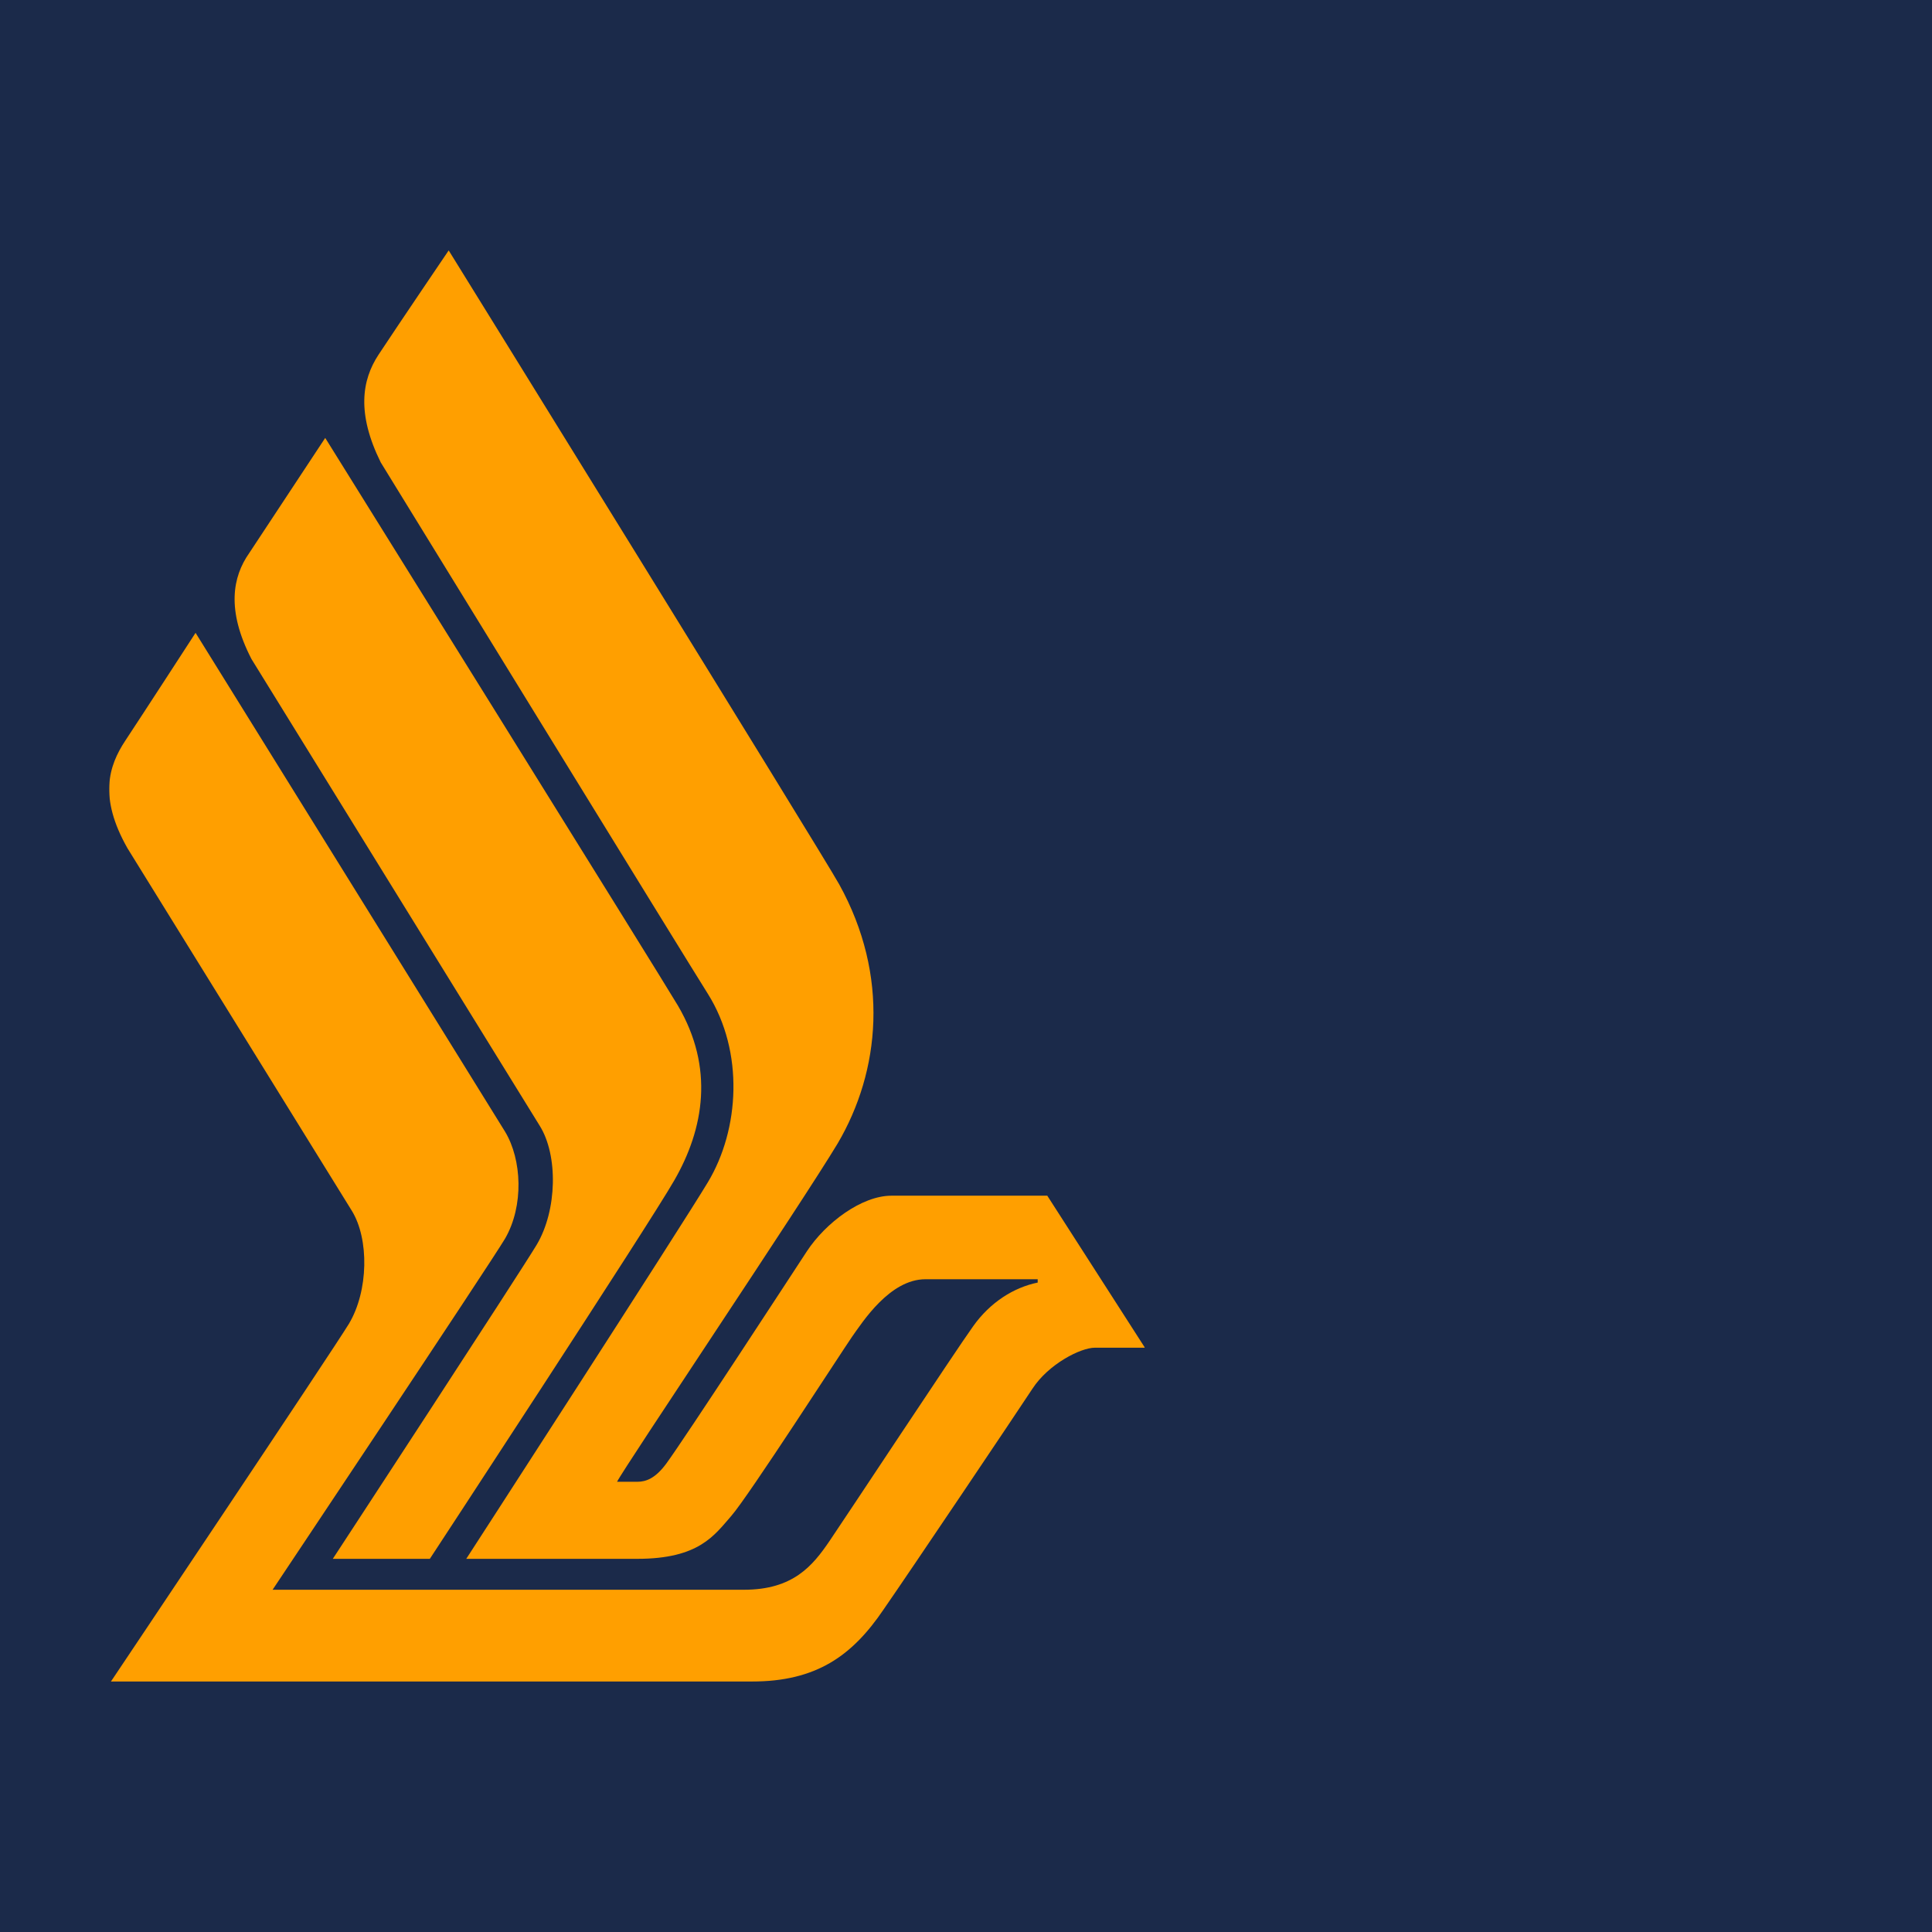
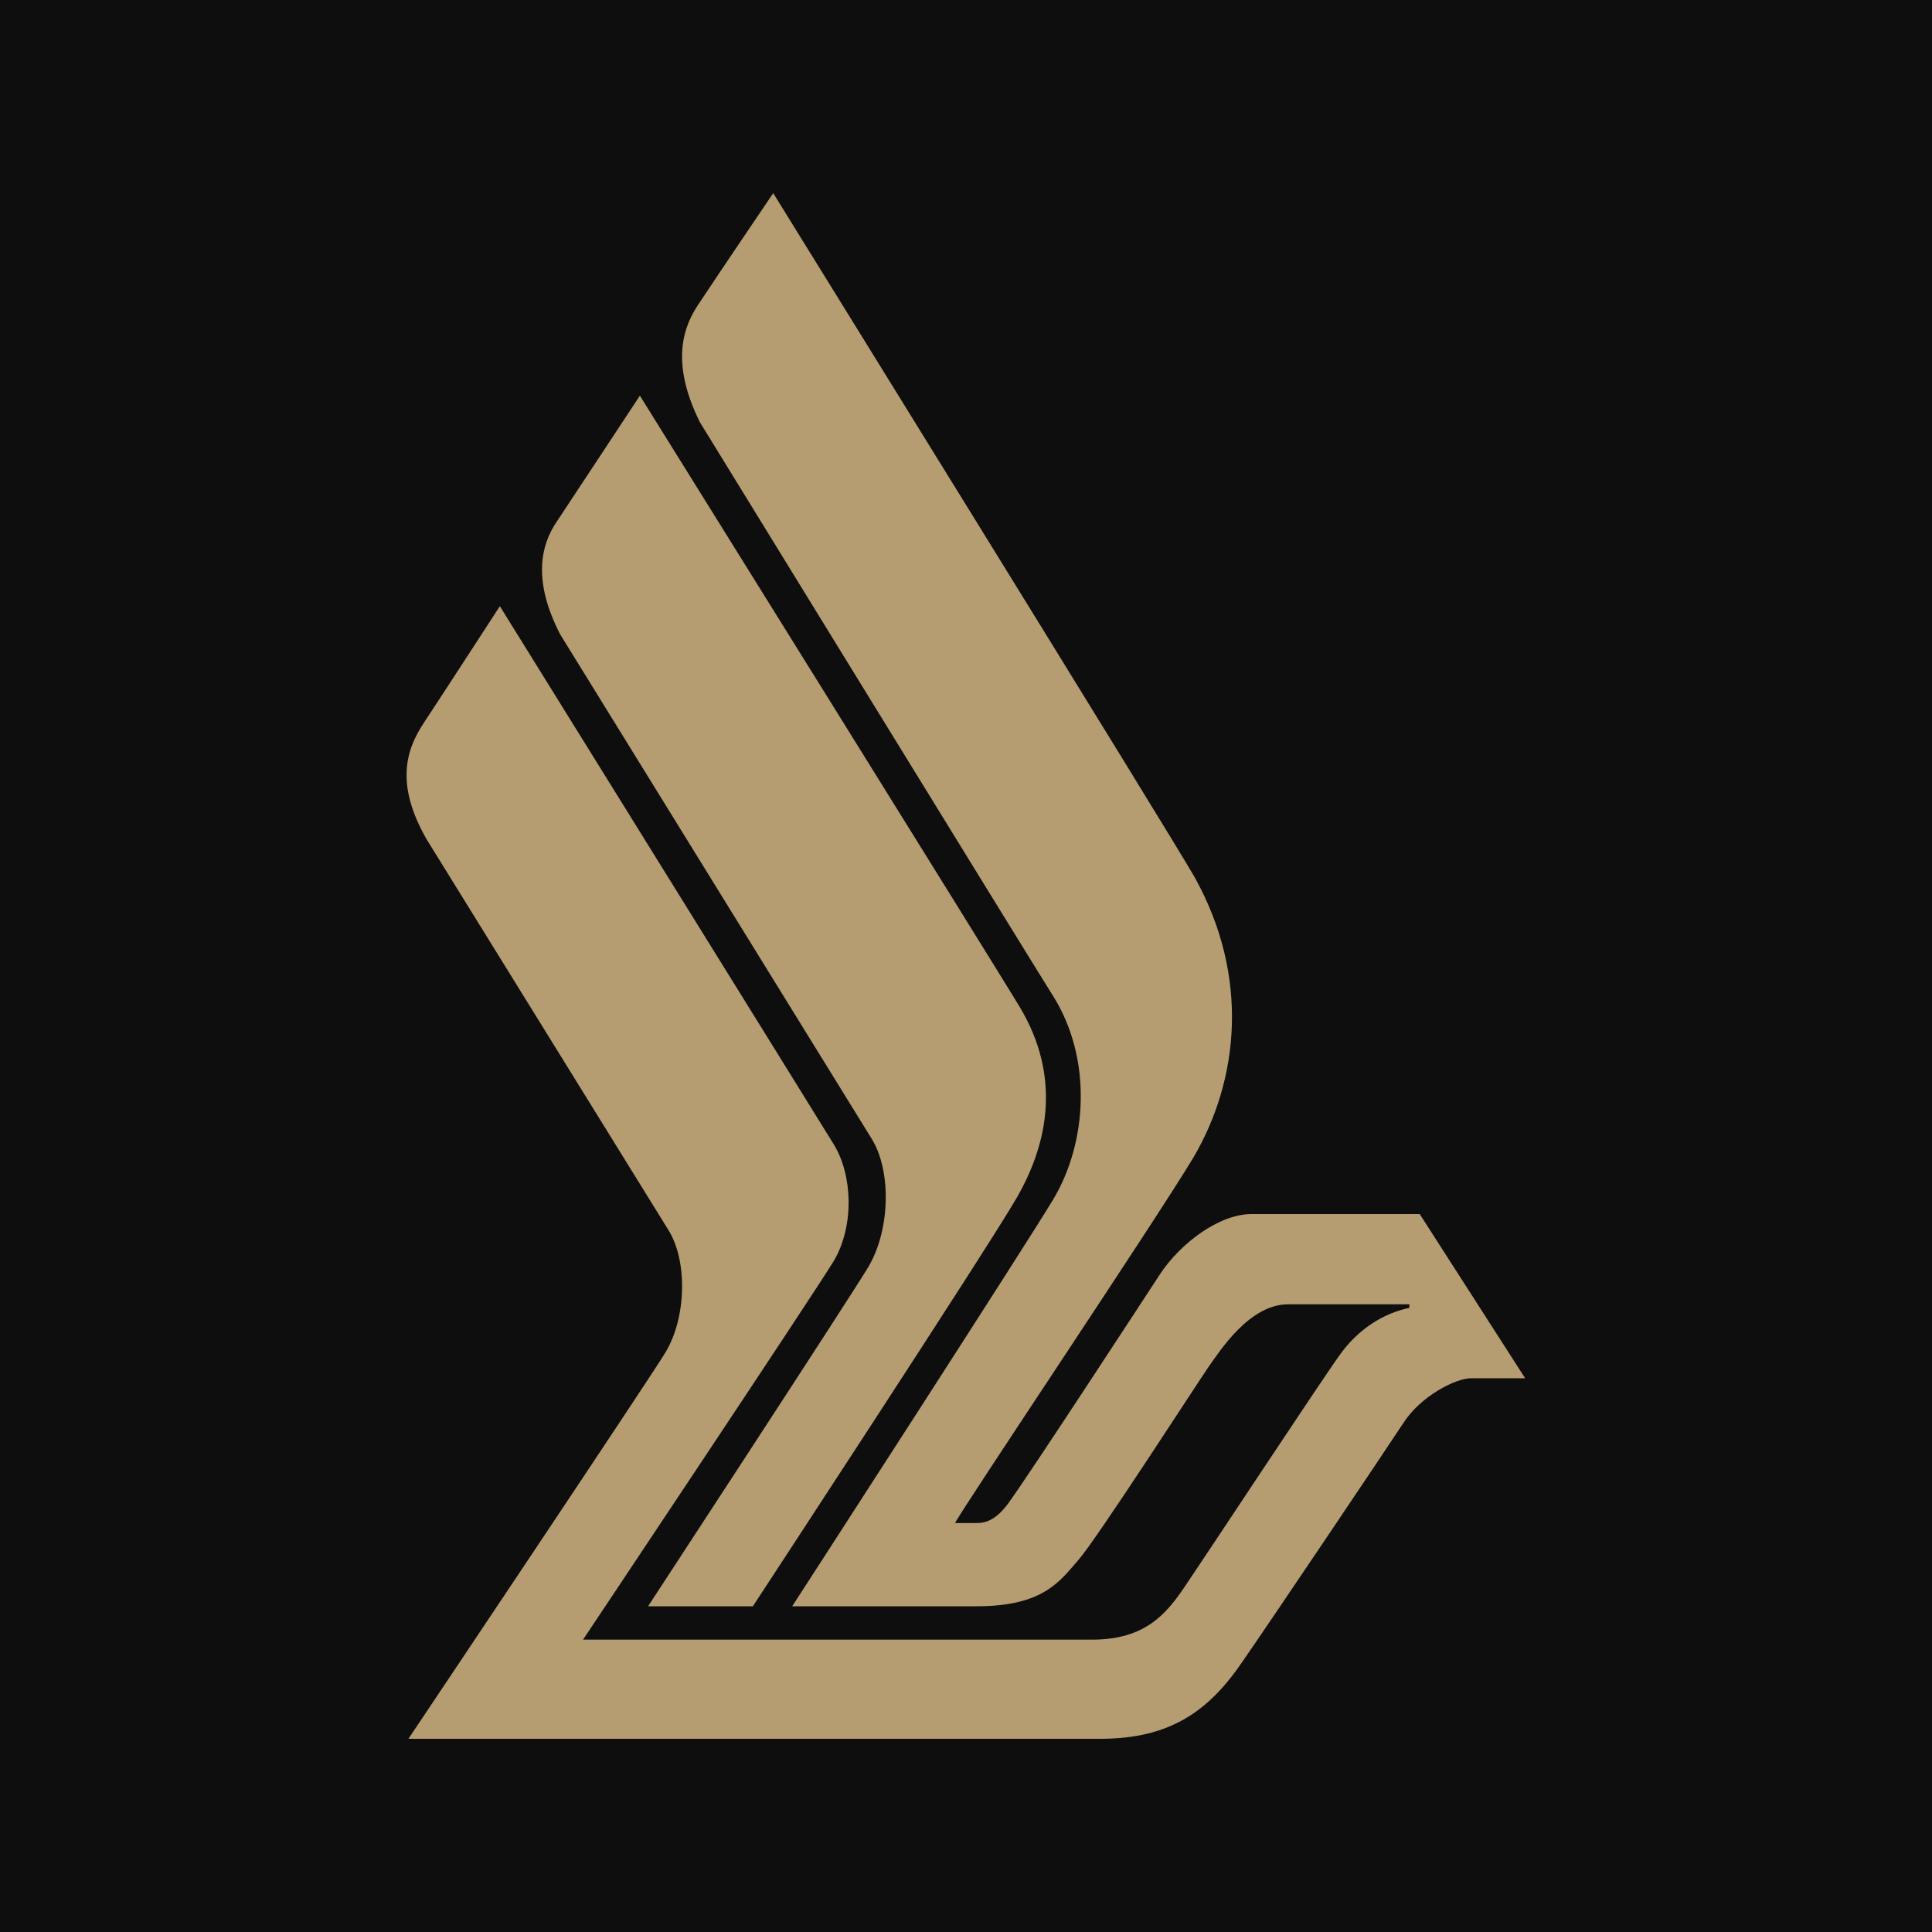
- <svg xmlns="http://www.w3.org/2000/svg" viewBox="200 1 54 54" width="256" height="256">
-   <rect x="200" y="1" width="54" height="54" fill="#1B2A4A" />
-   <path fill-rule="evenodd" clip-rule="evenodd" d="M16.086 46.267V47.999H197.978L199.172 46.267H16.086Z" fill="#FF9F00" />
-   <path fill-rule="evenodd" clip-rule="evenodd" d="M209.302 44.57C209.302 44.57 214.529 36.58 215.001 35.791C215.576 34.824 215.602 33.288 215.084 32.463C214.82 32.032 207.027 19.417 207.027 19.417C206.325 18.053 206.499 17.122 206.967 16.457C207.735 15.297 209.09 13.24 209.09 13.24C209.09 13.24 218.554 28.433 218.949 29.109C219.965 30.842 219.682 32.542 218.845 33.994C218.144 35.222 212.014 44.57 212.014 44.57H209.302Z" fill="#FF9F00" />
+ <svg xmlns="http://www.w3.org/2000/svg" viewBox="192.53 3.00 50.00 50.00" width="512" height="512">
+   <rect x="192.53" y="3.00" width="50.00" height="50.00" fill="#0E0E0E" />
+   <path fill-rule="evenodd" clip-rule="evenodd" d="M209.302 44.57C209.302 44.57 214.529 36.58 215.001 35.791C215.576 34.824 215.602 33.288 215.084 32.463C214.82 32.032 207.027 19.417 207.027 19.417C206.325 18.053 206.499 17.122 206.967 16.457C207.735 15.297 209.09 13.24 209.09 13.24C209.09 13.24 218.554 28.433 218.949 29.109C219.965 30.842 219.682 32.542 218.845 33.994C218.144 35.222 212.014 44.57 212.014 44.57H209.302Z" fill="#B69D71" />
  <mask id="mask0_10839_19752" style="mask-type:alpha" maskUnits="userSpaceOnUse" x="203" y="8" width="29" height="40">
-     <path d="M203.051 8H232V48H203.051V8Z" fill="#8A6C4C" />
+     <path d="M203.051 8H232V48H203.051V8Z" fill="#B69D71" />
  </mask>
  <g mask="url(#mask0_10839_19752)">
-     <path fill-rule="evenodd" clip-rule="evenodd" d="M207.619 45.434C207.619 45.434 213.668 36.372 214.117 35.619C214.646 34.703 214.588 33.412 214.117 32.631C213.866 32.218 205.466 18.688 205.466 18.688C205.466 18.688 203.974 20.989 203.504 21.699C203.034 22.407 202.757 23.288 203.562 24.707C203.562 24.707 209.578 34.426 209.831 34.837C210.322 35.628 210.301 37.085 209.752 38.001C209.302 38.743 203.1 48 203.1 48H221.002C222.822 48 223.821 47.278 224.698 45.983C225.461 44.883 228.406 40.502 228.857 39.815C229.304 39.128 230.201 38.669 230.601 38.669H232.001L229.272 34.42H224.917C224.084 34.42 223.078 35.175 222.551 35.976C222.137 36.608 219.158 41.176 218.622 41.909C218.317 42.322 218.056 42.416 217.815 42.416C217.681 42.418 217.296 42.416 217.247 42.416C217.425 42.048 222.428 34.602 223.413 32.96C224.6 30.943 224.871 28.276 223.456 25.718C222.938 24.789 212.541 7.999 212.541 7.999C212.541 7.999 211.156 10.041 210.58 10.914C210.112 11.626 209.967 12.558 210.641 13.923C210.641 13.923 219.37 28.128 219.787 28.781C220.801 30.4 220.673 32.565 219.787 34.041C219.061 35.254 213.032 44.57 213.032 44.57H217.81C219.54 44.57 219.965 43.913 220.442 43.368C220.919 42.823 223.518 38.792 223.813 38.366C224.112 37.946 224.871 36.755 225.867 36.755H229.004V36.848C228.337 36.985 227.677 37.397 227.2 38.069C226.723 38.731 223.569 43.511 223.188 44.068C222.712 44.769 222.165 45.434 220.793 45.434H207.619Z" fill="#FF9F00" />
+     <path fill-rule="evenodd" clip-rule="evenodd" d="M207.619 45.434C207.619 45.434 213.668 36.372 214.117 35.619C214.646 34.703 214.588 33.412 214.117 32.631C213.866 32.218 205.466 18.688 205.466 18.688C205.466 18.688 203.974 20.989 203.504 21.699C203.034 22.407 202.757 23.288 203.562 24.707C203.562 24.707 209.578 34.426 209.831 34.837C210.322 35.628 210.301 37.085 209.752 38.001C209.302 38.743 203.1 48 203.1 48H221.002C222.822 48 223.821 47.278 224.698 45.983C225.461 44.883 228.406 40.502 228.857 39.815C229.304 39.128 230.201 38.669 230.601 38.669H232.001L229.272 34.42H224.917C224.084 34.42 223.078 35.175 222.551 35.976C222.137 36.608 219.158 41.176 218.622 41.909C218.317 42.322 218.056 42.416 217.815 42.416C217.681 42.418 217.296 42.416 217.247 42.416C217.425 42.048 222.428 34.602 223.413 32.96C224.6 30.943 224.871 28.276 223.456 25.718C222.938 24.789 212.541 7.999 212.541 7.999C212.541 7.999 211.156 10.041 210.58 10.914C210.112 11.626 209.967 12.558 210.641 13.923C210.641 13.923 219.37 28.128 219.787 28.781C220.801 30.4 220.673 32.565 219.787 34.041C219.061 35.254 213.032 44.57 213.032 44.57H217.81C219.54 44.57 219.965 43.913 220.442 43.368C220.919 42.823 223.518 38.792 223.813 38.366C224.112 37.946 224.871 36.755 225.867 36.755H229.004V36.848C228.337 36.985 227.677 37.397 227.2 38.069C226.723 38.731 223.569 43.511 223.188 44.068C222.712 44.769 222.165 45.434 220.793 45.434H207.619Z" fill="#B69D71" />
  </g>
-   <path fill-rule="evenodd" clip-rule="evenodd" d="M18.58 39.775H20.748C21.246 39.775 21.581 40.068 21.581 40.634C21.581 41.2 21.246 41.493 20.748 41.493H16.085V42.975H20.585C22.331 42.975 23.192 41.797 23.192 40.6C23.192 39.402 22.331 38.234 20.585 38.234C19.834 38.234 18.404 38.237 18.404 38.237C17.92 38.237 17.595 37.952 17.595 37.403C17.595 36.852 17.92 36.566 18.404 36.566H23.077V35.082H18.58C16.852 35.082 16 36.126 16 37.433C16 38.741 16.852 39.775 18.58 39.775Z" fill="#F7F7F7" />
-   <path fill-rule="evenodd" clip-rule="evenodd" d="M62.869 42.973H66.312V37.825H64.62V41.45H62.637C61.206 41.45 60.248 40.606 60.248 38.986C60.248 37.361 61.206 36.523 62.637 36.523H66.312V35.083H62.869C59.966 35.083 58.534 37.214 58.534 39.037C58.534 40.857 59.966 42.973 62.869 42.973Z" fill="#F7F7F7" />
+   <path fill-rule="evenodd" clip-rule="evenodd" d="M18.58 39.775H20.748C21.246 39.775 21.581 40.068 21.581 40.634C21.581 41.2 21.246 41.493 20.748 41.493H16.085V42.975H20.585C22.331 42.975 23.192 41.797 23.192 40.6C23.192 39.402 22.331 38.234 20.585 38.234C19.834 38.234 18.404 38.237 18.404 38.237C17.92 38.237 17.595 37.952 17.595 37.403C17.595 36.852 17.92 36.566 18.404 36.566H23.077V35.082H18.58C16.852 35.082 16 36.126 16 37.433C16 38.741 16.852 39.775 18.58 39.775Z" fill="none" />
+   <path fill-rule="evenodd" clip-rule="evenodd" d="M62.869 42.973H66.312V37.825H64.62V41.45H62.637C61.206 41.45 60.248 40.606 60.248 38.986C60.248 37.361 61.206 36.523 62.637 36.523H66.312V35.083H62.869C59.966 35.083 58.534 37.214 58.534 39.037C58.534 40.857 59.966 42.973 62.869 42.973Z" fill="none" />
  <mask id="mask1_10839_19752" style="mask-type:alpha" maskUnits="userSpaceOnUse" x="16" y="8" width="216" height="40">
-     <path d="M16 48H232V8H16V48Z" fill="white" />
+     <path d="M16 48H232V8H16V48Z" fill="none" />
  </mask>
  <g mask="url(#mask1_10839_19752)">
-     <path fill-rule="evenodd" clip-rule="evenodd" d="M24.922 42.973H26.615V35.083H24.922V42.973Z" fill="#F7F7F7" />
-     <path fill-rule="evenodd" clip-rule="evenodd" d="M51.358 36.523H54.163C54.85 36.523 55.289 37.166 55.289 37.759V42.973H56.979V37.54C56.979 36.196 56.044 35.082 54.545 35.082H52.325L51.358 36.398V36.394V35.082H49.667V42.973H51.358V36.523Z" fill="#F7F7F7" />
-     <path fill-rule="evenodd" clip-rule="evenodd" d="M99.661 36.525H102.319C102.941 36.525 103.335 37.138 103.335 37.689C103.335 38.238 102.941 38.832 102.319 38.832H100.239L103.609 42.973H105.614L103.226 40.03H103.229C104.256 39.69 104.916 38.727 104.916 37.638C104.916 36.278 103.89 35.082 102.392 35.082H97.996V42.973H99.661V36.525Z" fill="#F7F7F7" />
-     <path fill-rule="evenodd" clip-rule="evenodd" d="M47.843 42.973V41.529L43.326 41.532V39.509H47.261V38.076H43.326V36.523L47.843 36.525V35.083H41.627V42.973H43.326H47.843Z" fill="#F7F7F7" />
-     <path fill-rule="evenodd" clip-rule="evenodd" d="M30.442 40.683L34.038 40.687L35.035 42.973H36.885L33.109 35.082H31.361L27.587 42.973H29.448L30.442 40.683ZM32.236 36.444L33.459 39.296L31.02 39.3L32.236 36.444Z" fill="#F7F7F7" />
-     <path fill-rule="evenodd" clip-rule="evenodd" d="M164.137 39.142V39.138L165.103 40.452H166.831C168.286 40.452 169.312 39.211 169.312 37.782C169.312 36.345 168.286 35.08 166.831 35.08H162.435V42.973H164.137V39.142ZM164.137 36.524H166.76C167.38 36.524 167.776 37.186 167.776 37.782C167.776 38.376 167.38 39.021 166.76 39.021H164.137V36.524Z" fill="#F7F7F7" />
-     <path fill-rule="evenodd" clip-rule="evenodd" d="M145.499 43.303C147.808 43.303 149.687 41.379 149.687 39.018C149.687 36.645 147.808 34.723 145.499 34.723C143.182 34.723 141.313 36.645 141.313 39.018C141.313 41.379 143.182 43.303 145.499 43.303ZM145.499 36.317C146.947 36.317 148.13 37.527 148.13 39.018C148.13 40.5 146.947 41.708 145.499 41.708C144.042 41.708 142.86 40.5 142.86 39.018C142.86 37.527 144.042 36.317 145.499 36.317Z" fill="#F7F7F7" />
-     <path fill-rule="evenodd" clip-rule="evenodd" d="M171.797 40.683L175.392 40.685L176.39 42.973H178.24L174.463 35.081H172.716L168.942 42.973H170.803L171.797 40.683ZM173.591 36.442L174.814 39.294L172.374 39.3L173.591 36.442Z" fill="#F7F7F7" />
-     <path fill-rule="evenodd" clip-rule="evenodd" d="M68.404 42.973H70.097V35.083H68.404V42.973Z" fill="#F7F7F7" />
-     <path fill-rule="evenodd" clip-rule="evenodd" d="M180.902 36.523H183.706C184.392 36.523 184.832 37.164 184.832 37.759V42.973H186.522V37.539C186.522 36.195 185.587 35.08 184.088 35.08H181.867L180.902 36.396V36.392V35.08H179.21V42.973H180.902V36.523Z" fill="#F7F7F7" />
-     <path fill-rule="evenodd" clip-rule="evenodd" d="M190.717 42.973L192.383 42.971L192.382 39.525L195.455 35.09H193.485L191.572 37.865L189.406 35.092L187.445 35.094L190.715 39.464L190.717 42.973Z" fill="#F7F7F7" />
-     <path fill-rule="evenodd" clip-rule="evenodd" d="M73.823 36.523H76.627C77.315 36.523 77.754 37.166 77.754 37.759V42.973H79.444V37.54C79.444 36.196 78.508 35.082 77.009 35.082H74.79L73.823 36.398V36.394V35.082H72.132V42.973H73.823V36.523Z" fill="#F7F7F7" />
-     <path fill-rule="evenodd" clip-rule="evenodd" d="M87.732 42.973V41.529L83.215 41.532V39.509H87.15V38.076H83.215V36.523L87.732 36.525V35.083H81.516V42.973H83.215H87.732Z" fill="#F7F7F7" />
-     <path fill-rule="evenodd" clip-rule="evenodd" d="M95.986 42.973V41.529L91.469 41.532V39.509H95.404V38.076H91.469V36.523L95.986 36.525V35.083H89.77V42.973H91.469H95.986Z" fill="#F7F7F7" />
-     <path fill-rule="evenodd" clip-rule="evenodd" d="M106.844 42.973H108.537V35.083H106.844V42.973Z" fill="#F7F7F7" />
-     <path fill-rule="evenodd" clip-rule="evenodd" d="M112.273 36.523H115.078C115.764 36.523 116.203 37.166 116.203 37.759V42.973H117.893V37.54C117.893 36.196 116.958 35.082 115.459 35.082H113.239L112.273 36.398V36.394V35.082H110.581V42.973H112.273V36.523Z" fill="#F7F7F7" />
-     <path fill-rule="evenodd" clip-rule="evenodd" d="M123.564 42.973H127.007V37.825H125.315V41.45H123.332C121.9 41.45 120.942 40.606 120.942 38.986C120.942 37.361 121.9 36.523 123.332 36.523H127.007V35.083H123.564C120.661 35.083 119.229 37.214 119.229 39.037C119.229 40.857 120.661 42.973 123.564 42.973Z" fill="#F7F7F7" />
-     <path fill-rule="evenodd" clip-rule="evenodd" d="M139.601 35.094V36.634H135.918C135.53 36.634 134.081 37.221 134.081 39.039C134.081 41.136 135.484 41.489 135.808 41.489H139.595V42.973H135.696C134.892 42.973 132.419 42.38 132.419 39.039C132.419 35.737 135.174 35.094 135.696 35.094H139.601Z" fill="#F7F7F7" />
-     <path fill-rule="evenodd" clip-rule="evenodd" d="M158.057 35.084H156.839H155.137H154.163L153.196 36.4V36.396V35.084H151.505V42.974H153.196V36.528H155.137V42.974H156.839V36.528H157.675C158.362 36.528 158.801 37.168 158.801 37.764V42.974H160.491V37.543C160.491 36.199 159.557 35.084 158.057 35.084Z" fill="#F7F7F7" />
+     <path fill-rule="evenodd" clip-rule="evenodd" d="M24.922 42.973H26.615V35.083H24.922V42.973Z" fill="none" />
+     <path fill-rule="evenodd" clip-rule="evenodd" d="M51.358 36.523H54.163C54.85 36.523 55.289 37.166 55.289 37.759V42.973H56.979V37.54C56.979 36.196 56.044 35.082 54.545 35.082H52.325L51.358 36.398V36.394V35.082H49.667V42.973H51.358V36.523Z" fill="none" />
+     <path fill-rule="evenodd" clip-rule="evenodd" d="M99.661 36.525H102.319C102.941 36.525 103.335 37.138 103.335 37.689C103.335 38.238 102.941 38.832 102.319 38.832H100.239L103.609 42.973H105.614L103.226 40.03H103.229C104.256 39.69 104.916 38.727 104.916 37.638C104.916 36.278 103.89 35.082 102.392 35.082H97.996V42.973H99.661V36.525Z" fill="none" />
+     <path fill-rule="evenodd" clip-rule="evenodd" d="M47.843 42.973V41.529L43.326 41.532V39.509H47.261V38.076H43.326V36.523L47.843 36.525V35.083H41.627V42.973H43.326H47.843Z" fill="none" />
+     <path fill-rule="evenodd" clip-rule="evenodd" d="M30.442 40.683L34.038 40.687L35.035 42.973H36.885L33.109 35.082H31.361L27.587 42.973H29.448L30.442 40.683ZM32.236 36.444L33.459 39.296L31.02 39.3L32.236 36.444Z" fill="none" />
+     <path fill-rule="evenodd" clip-rule="evenodd" d="M164.137 39.142V39.138L165.103 40.452H166.831C168.286 40.452 169.312 39.211 169.312 37.782C169.312 36.345 168.286 35.08 166.831 35.08H162.435V42.973H164.137V39.142ZM164.137 36.524H166.76C167.38 36.524 167.776 37.186 167.776 37.782C167.776 38.376 167.38 39.021 166.76 39.021H164.137V36.524Z" fill="none" />
+     <path fill-rule="evenodd" clip-rule="evenodd" d="M145.499 43.303C147.808 43.303 149.687 41.379 149.687 39.018C149.687 36.645 147.808 34.723 145.499 34.723C143.182 34.723 141.313 36.645 141.313 39.018C141.313 41.379 143.182 43.303 145.499 43.303ZM145.499 36.317C146.947 36.317 148.13 37.527 148.13 39.018C148.13 40.5 146.947 41.708 145.499 41.708C144.042 41.708 142.86 40.5 142.86 39.018C142.86 37.527 144.042 36.317 145.499 36.317Z" fill="none" />
+     <path fill-rule="evenodd" clip-rule="evenodd" d="M171.797 40.683L175.392 40.685L176.39 42.973H178.24L174.463 35.081H172.716L168.942 42.973H170.803L171.797 40.683ZM173.591 36.442L174.814 39.294L172.374 39.3L173.591 36.442Z" fill="none" />
+     <path fill-rule="evenodd" clip-rule="evenodd" d="M68.404 42.973H70.097V35.083H68.404V42.973Z" fill="none" />
+     <path fill-rule="evenodd" clip-rule="evenodd" d="M180.902 36.523H183.706C184.392 36.523 184.832 37.164 184.832 37.759V42.973H186.522V37.539C186.522 36.195 185.587 35.08 184.088 35.08H181.867L180.902 36.396V36.392V35.08H179.21V42.973H180.902V36.523Z" fill="none" />
+     <path fill-rule="evenodd" clip-rule="evenodd" d="M190.717 42.973L192.383 42.971L192.382 39.525L195.455 35.09H193.485L191.572 37.865L189.406 35.092L187.445 35.094L190.715 39.464L190.717 42.973Z" fill="none" />
+     <path fill-rule="evenodd" clip-rule="evenodd" d="M73.823 36.523H76.627C77.315 36.523 77.754 37.166 77.754 37.759V42.973H79.444V37.54C79.444 36.196 78.508 35.082 77.009 35.082H74.79L73.823 36.398V36.394V35.082H72.132V42.973H73.823V36.523Z" fill="none" />
+     <path fill-rule="evenodd" clip-rule="evenodd" d="M87.732 42.973V41.529L83.215 41.532V39.509H87.15V38.076H83.215V36.523L87.732 36.525V35.083H81.516V42.973H83.215H87.732Z" fill="none" />
+     <path fill-rule="evenodd" clip-rule="evenodd" d="M95.986 42.973V41.529L91.469 41.532V39.509H95.404V38.076H91.469V36.523L95.986 36.525V35.083H89.77V42.973H91.469H95.986Z" fill="none" />
+     <path fill-rule="evenodd" clip-rule="evenodd" d="M106.844 42.973H108.537V35.083H106.844V42.973Z" fill="none" />
+     <path fill-rule="evenodd" clip-rule="evenodd" d="M112.273 36.523H115.078C115.764 36.523 116.203 37.166 116.203 37.759V42.973H117.893V37.54C117.893 36.196 116.958 35.082 115.459 35.082H113.239L112.273 36.398V36.394V35.082H110.581V42.973H112.273V36.523Z" fill="none" />
+     <path fill-rule="evenodd" clip-rule="evenodd" d="M123.564 42.973H127.007V37.825H125.315V41.45H123.332C121.9 41.45 120.942 40.606 120.942 38.986C120.942 37.361 121.9 36.523 123.332 36.523H127.007V35.083H123.564C120.661 35.083 119.229 37.214 119.229 39.037C119.229 40.857 120.661 42.973 123.564 42.973Z" fill="none" />
+     <path fill-rule="evenodd" clip-rule="evenodd" d="M139.601 35.094V36.634H135.918C135.53 36.634 134.081 37.221 134.081 39.039C134.081 41.136 135.484 41.489 135.808 41.489H139.595V42.973H135.696C134.892 42.973 132.419 42.38 132.419 39.039C132.419 35.737 135.174 35.094 135.696 35.094H139.601Z" fill="none" />
+     <path fill-rule="evenodd" clip-rule="evenodd" d="M158.057 35.084H156.839H155.137H154.163L153.196 36.4V36.396V35.084H151.505V42.974H153.196V36.528H155.137V42.974H156.839V36.528H157.675C158.362 36.528 158.801 37.168 158.801 37.764V42.974H160.491V37.543C160.491 36.199 159.557 35.084 158.057 35.084Z" fill="none" />
  </g>
</svg>
